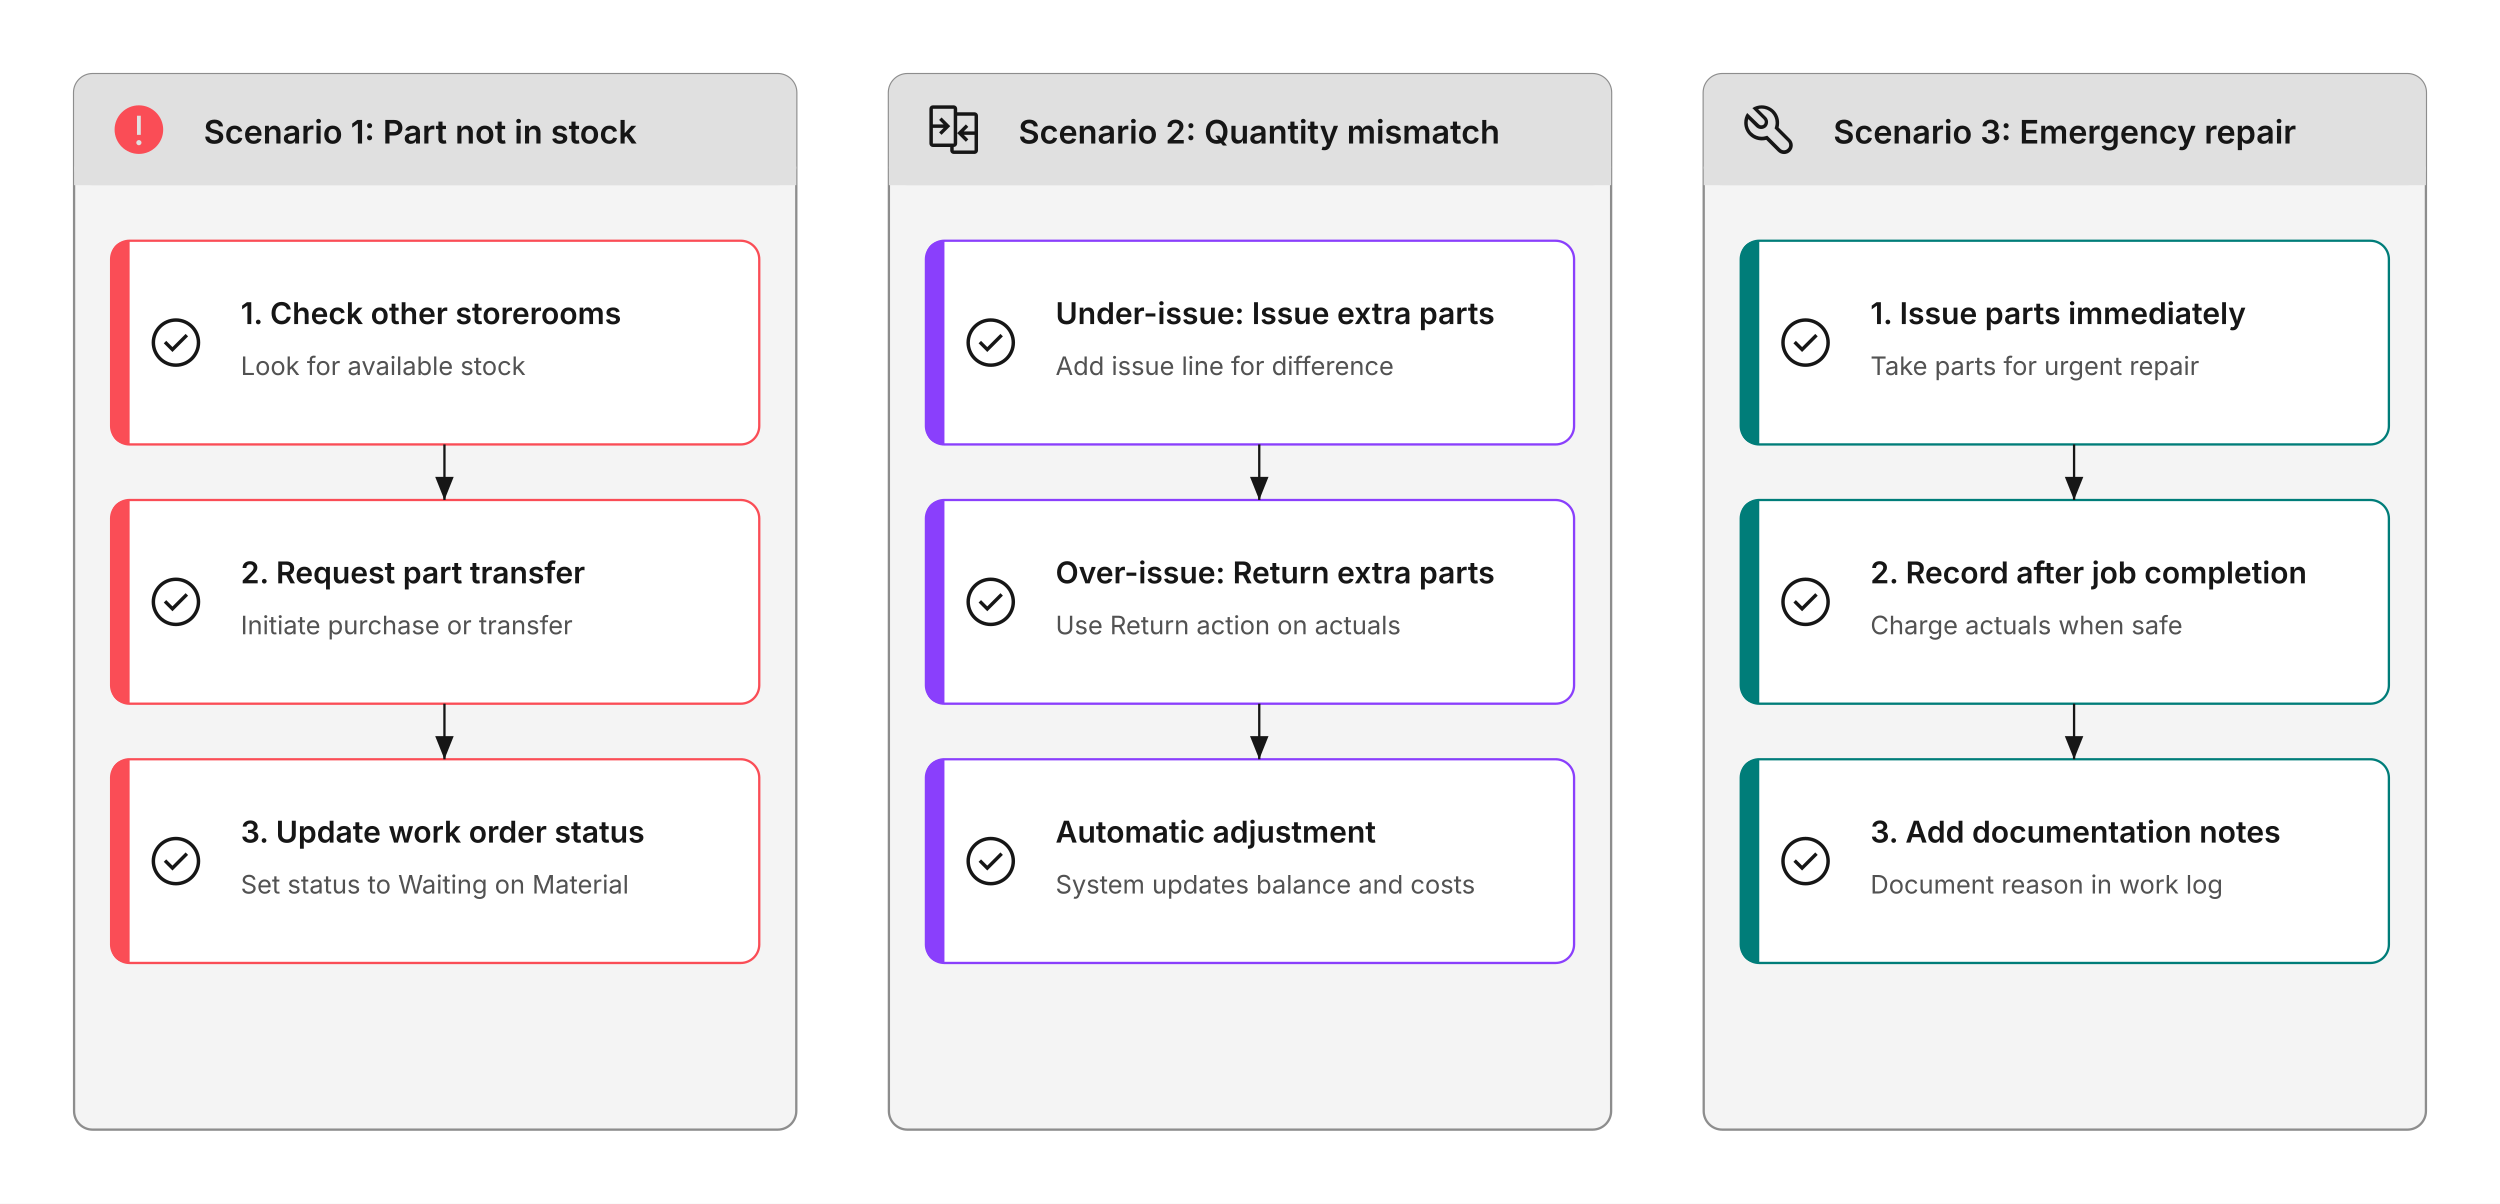
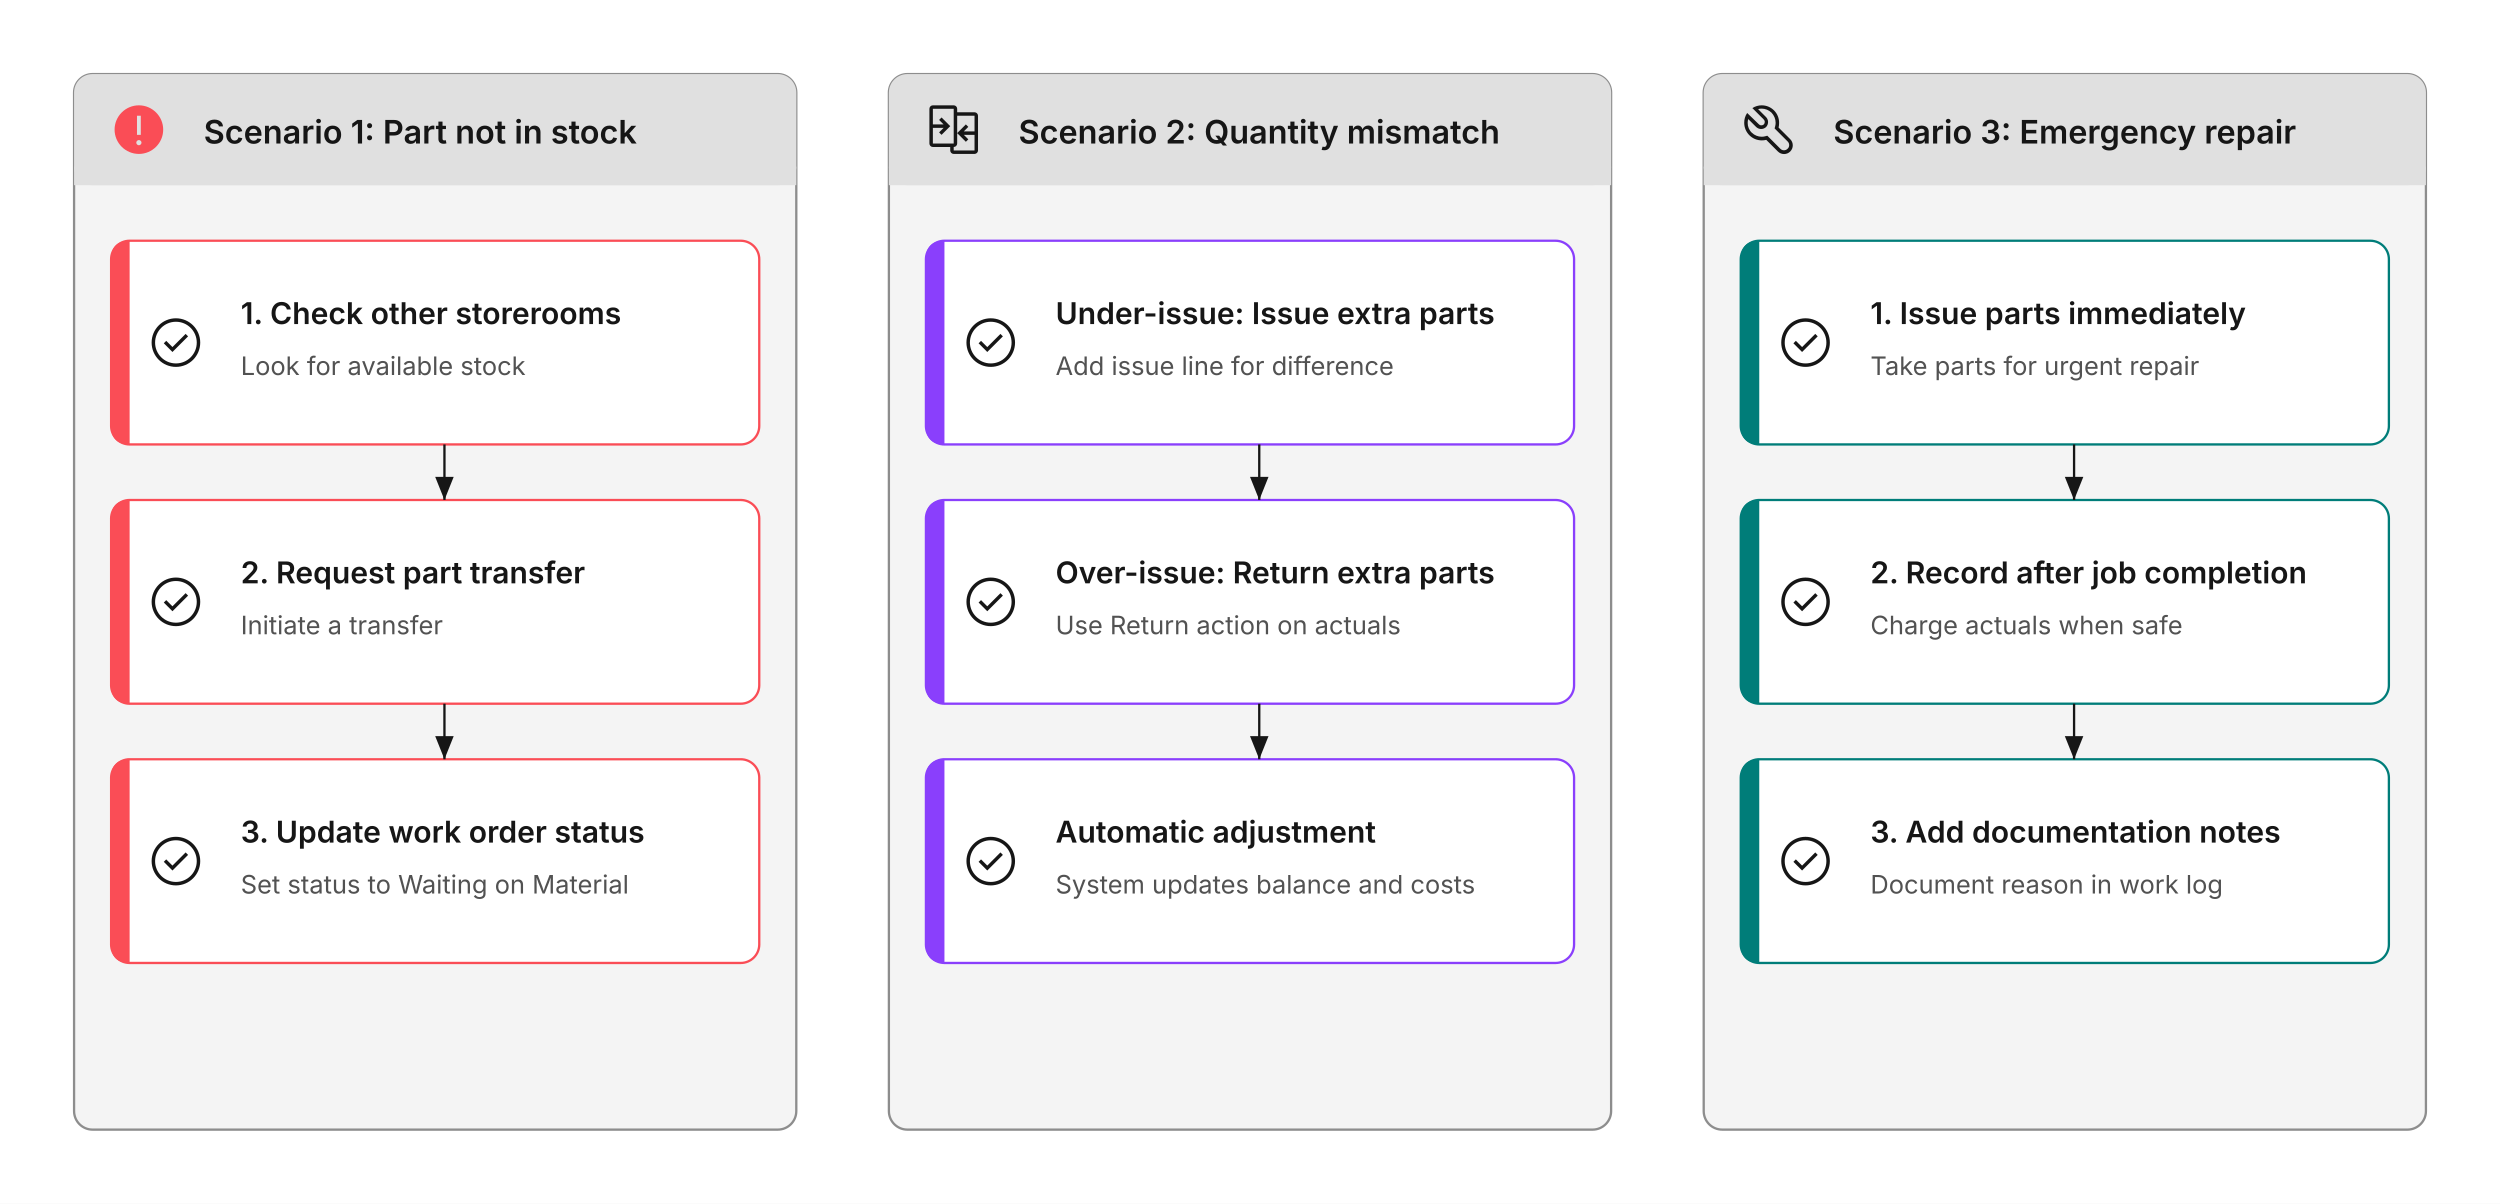
<svg xmlns="http://www.w3.org/2000/svg" viewBox="0 0 1080 520" width="1080" height="520" role="img" aria-labelledby="t d" style="background:#ffffff; font-family:'IBM Plex Sans', -apple-system, sans-serif;">
  <defs>
    <marker id="arrow" viewBox="0 0 10 10" refX="10" refY="5" markerWidth="10" markerHeight="10" markerUnits="userSpaceOnUse" orient="auto">
      <path d="M 0 1 L 10 5 L 0 9 z" fill="#161616" />
    </marker>
  </defs>
  <rect width="100%" height="100%" fill="#ffffff" />
  <rect x="32" y="32" width="312" height="456" rx="8" fill="#f4f4f4" stroke="#8d8d8d" stroke-width="1" />
  <rect x="32" y="32" width="312" height="48" rx="8" fill="#e0e0e0" />
  <rect x="32" y="72" width="312" height="8" fill="#e0e0e0" />
  <g transform="translate(48 44) scale(0.75)" fill="#fa4d56">
    <path d="M16,2C8.3,2,2,8.3,2,16s6.3,14,14,14s14-6.3,14-14C30,8.3,23.7,2,16,2z M14.9,8h2.2v11h-2.2V8z M16,25 c-0.8,0-1.5-0.7-1.5-1.5S15.2,22,16,22c0.8,0,1.5,0.7,1.5,1.5S16.8,25,16,25z" />
  </g>
  <text x="88" y="62" font-size="14" font-weight="600" fill="#161616">Scenario 1: Part not in stock</text>
  <rect class="node" id="n_sc1_s1" x="48" y="104" width="280" height="88" rx="8" fill="#ffffff" stroke="#fa4d56" stroke-width="1" />
  <path d="M 56 104 Q 48 104 48 112 V 184 Q 48 192 56 192 Z" fill="#fa4d56" />
  <g transform="translate(64 136) scale(0.75)" fill="#161616">
    <path d="M14 21.414 9 16.413 10.413 15 14 18.586 21.585 11 23 12.415 14 21.414z" />
    <path d="M16,2A14,14,0,1,0,30,16,14,14,0,0,0,16,2Zm0,26A12,12,0,1,1,28,16,12,12,0,0,1,16,28Z" />
  </g>
  <text x="104" y="140" font-size="13" font-weight="600" fill="#161616">1. Check other storerooms</text>
  <text x="104" y="162" font-size="11" fill="#525252">Look for available stock</text>
  <rect class="node" id="n_sc1_s2" x="48" y="216" width="280" height="88" rx="8" fill="#ffffff" stroke="#fa4d56" stroke-width="1" />
  <path d="M 56 216 Q 48 216 48 224 V 296 Q 48 304 56 304 Z" fill="#fa4d56" />
  <g transform="translate(64 248) scale(0.75)" fill="#161616">
    <path d="M14 21.414 9 16.413 10.413 15 14 18.586 21.585 11 23 12.415 14 21.414z" />
    <path d="M16,2A14,14,0,1,0,30,16,14,14,0,0,0,16,2Zm0,26A12,12,0,1,1,28,16,12,12,0,0,1,16,28Z" />
  </g>
  <text x="104" y="252" font-size="13" font-weight="600" fill="#161616">2. Request part transfer</text>
-   <text x="104" y="274" font-size="11" fill="#525252">Initiate purchase or transfer</text>
+   <text x="104" y="274" font-size="11" fill="#525252">Initiate a transfer</text>
  <rect class="node" id="n_sc1_s3" x="48" y="328" width="280" height="88" rx="8" fill="#ffffff" stroke="#fa4d56" stroke-width="1" />
  <path d="M 56 328 Q 48 328 48 336 V 408 Q 48 416 56 416 Z" fill="#fa4d56" />
  <g transform="translate(64 360) scale(0.75)" fill="#161616">
    <path d="M14 21.414 9 16.413 10.413 15 14 18.586 21.585 11 23 12.415 14 21.414z" />
    <path d="M16,2A14,14,0,1,0,30,16,14,14,0,0,0,16,2Zm0,26A12,12,0,1,1,28,16,12,12,0,0,1,16,28Z" />
  </g>
  <text x="104" y="364" font-size="13" font-weight="600" fill="#161616">3. Update work order status</text>
  <text x="104" y="386" font-size="11" fill="#525252">Set status to Waiting on Material</text>
  <path class="connector" id="k_0_1" data-from="n_sc1_s1" data-to="n_sc1_s2" fill="none" stroke="#161616" stroke-width="1" marker-end="url(#arrow)" d="M 192 192 V 216" />
  <path class="connector" id="k_0_2" data-from="n_sc1_s2" data-to="n_sc1_s3" fill="none" stroke="#161616" stroke-width="1" marker-end="url(#arrow)" d="M 192 304 V 328" />
  <rect x="384" y="32" width="312" height="456" rx="8" fill="#f4f4f4" stroke="#8d8d8d" stroke-width="1" />
  <rect x="384" y="32" width="312" height="48" rx="8" fill="#e0e0e0" />
  <rect x="384" y="72" width="312" height="8" fill="#e0e0e0" />
  <g transform="translate(400 44) scale(0.75)" fill="#161616">
    <path d="M28,6H18V4a2,2,0,0,0-2-2H4A2,2,0,0,0,2,4V24a2,2,0,0,0,2,2H14v2a2,2,0,0,0,2,2H28a2,2,0,0,0,2-2V8A2,2,0,0,0,28,6ZM4,15h6.17L7.59,17.59,9,19l5-5L9,9,7.59,10.41,10.17,13H4V4H16V24H4ZM16,28V26a2,2,0,0,0,2-2V8H28v9H21.83l2.58-2.59L23,13l-5,5,5,5,1.41-1.41L21.83,19H28v9Z" />
  </g>
  <text x="440" y="62" font-size="14" font-weight="600" fill="#161616">Scenario 2: Quantity mismatch</text>
  <rect class="node" id="n_sc2_s1" x="400" y="104" width="280" height="88" rx="8" fill="#ffffff" stroke="#8a3ffc" stroke-width="1" />
  <path d="M 408 104 Q 400 104 400 112 V 184 Q 400 192 408 192 Z" fill="#8a3ffc" />
  <g transform="translate(416 136) scale(0.75)" fill="#161616">
    <path d="M14 21.414 9 16.413 10.413 15 14 18.586 21.585 11 23 12.415 14 21.414z" />
    <path d="M16,2A14,14,0,1,0,30,16,14,14,0,0,0,16,2Zm0,26A12,12,0,1,1,28,16,12,12,0,0,1,16,28Z" />
  </g>
  <text x="456" y="140" font-size="13" font-weight="600" fill="#161616">Under-issue: Issue extra parts</text>
  <text x="456" y="162" font-size="11" fill="#525252">Add issue line for difference</text>
  <rect class="node" id="n_sc2_s2" x="400" y="216" width="280" height="88" rx="8" fill="#ffffff" stroke="#8a3ffc" stroke-width="1" />
  <path d="M 408 216 Q 400 216 400 224 V 296 Q 400 304 408 304 Z" fill="#8a3ffc" />
  <g transform="translate(416 248) scale(0.75)" fill="#161616">
    <path d="M14 21.414 9 16.413 10.413 15 14 18.586 21.585 11 23 12.415 14 21.414z" />
    <path d="M16,2A14,14,0,1,0,30,16,14,14,0,0,0,16,2Zm0,26A12,12,0,1,1,28,16,12,12,0,0,1,16,28Z" />
  </g>
  <text x="456" y="252" font-size="13" font-weight="600" fill="#161616">Over-issue: Return extra parts</text>
  <text x="456" y="274" font-size="11" fill="#525252">Use Return action on actuals</text>
  <rect class="node" id="n_sc2_s3" x="400" y="328" width="280" height="88" rx="8" fill="#ffffff" stroke="#8a3ffc" stroke-width="1" />
  <path d="M 408 328 Q 400 328 400 336 V 408 Q 400 416 408 416 Z" fill="#8a3ffc" />
  <g transform="translate(416 360) scale(0.75)" fill="#161616">
    <path d="M14 21.414 9 16.413 10.413 15 14 18.586 21.585 11 23 12.415 14 21.414z" />
    <path d="M16,2A14,14,0,1,0,30,16,14,14,0,0,0,16,2Zm0,26A12,12,0,1,1,28,16,12,12,0,0,1,16,28Z" />
  </g>
  <text x="456" y="364" font-size="13" font-weight="600" fill="#161616">Automatic adjustment</text>
  <text x="456" y="386" font-size="11" fill="#525252">System updates balance and costs</text>
  <path class="connector" id="k_1_1" data-from="n_sc2_s1" data-to="n_sc2_s2" fill="none" stroke="#161616" stroke-width="1" marker-end="url(#arrow)" d="M 544 192 V 216" />
  <path class="connector" id="k_1_2" data-from="n_sc2_s2" data-to="n_sc2_s3" fill="none" stroke="#161616" stroke-width="1" marker-end="url(#arrow)" d="M 544 304 V 328" />
  <rect x="736" y="32" width="312" height="456" rx="8" fill="#f4f4f4" stroke="#8d8d8d" stroke-width="1" />
  <rect x="736" y="32" width="312" height="48" rx="8" fill="#e0e0e0" />
  <rect x="736" y="72" width="312" height="8" fill="#e0e0e0" />
  <g transform="translate(752 44) scale(0.75)" fill="#161616">
    <path d="M12.1,2A9.8,9.8,0,0,0,6.7,3.6L13.1,10a2.1,2.1,0,0,1,.2,3,2.1,2.1,0,0,1-3-.2L3.7,6.4A9.84,9.84,0,0,0,2,12.1,10.14,10.14,0,0,0,12.1,22.2a10.9,10.9,0,0,0,2.6-.3l6.7,6.7a5,5,0,0,0,7.1-7.1l-6.7-6.7a10.9,10.9,0,0,0,.3-2.6A10,10,0,0,0,12.1,2Zm8,10.1a7.61,7.61,0,0,1-.3,2.1l-.3,1.1.8.8L27,22.8a2.88,2.88,0,0,1,.9,2.1A2.72,2.72,0,0,1,27,27a2.9,2.9,0,0,1-4.2,0l-6.7-6.7-.8-.8-1.1.3a7.61,7.61,0,0,1-2.1.3,8.27,8.27,0,0,1-5.7-2.3A7.63,7.63,0,0,1,4,12.1a8.33,8.33,0,0,1,.3-2.2l4.4,4.4a4.14,4.14,0,0,0,5.9.2,4.14,4.14,0,0,0-.2-5.9L10,4.2a6.45,6.45,0,0,1,2-.3,8.27,8.27,0,0,1,5.7,2.3A8.49,8.49,0,0,1,20.1,12.1Z" />
  </g>
  <text x="792" y="62" font-size="14" font-weight="600" fill="#161616">Scenario 3: Emergency repair</text>
  <rect class="node" id="n_sc3_s1" x="752" y="104" width="280" height="88" rx="8" fill="#ffffff" stroke="#007d79" stroke-width="1" />
  <path d="M 760 104 Q 752 104 752 112 V 184 Q 752 192 760 192 Z" fill="#007d79" />
  <g transform="translate(768 136) scale(0.75)" fill="#161616">
    <path d="M14 21.414 9 16.413 10.413 15 14 18.586 21.585 11 23 12.415 14 21.414z" />
    <path d="M16,2A14,14,0,1,0,30,16,14,14,0,0,0,16,2Zm0,26A12,12,0,1,1,28,16,12,12,0,0,1,16,28Z" />
  </g>
  <text x="808" y="140" font-size="13" font-weight="600" fill="#161616">1. Issue parts immediately</text>
  <text x="808" y="162" font-size="11" fill="#525252">Take parts for urgent repair</text>
  <rect class="node" id="n_sc3_s2" x="752" y="216" width="280" height="88" rx="8" fill="#ffffff" stroke="#007d79" stroke-width="1" />
  <path d="M 760 216 Q 752 216 752 224 V 296 Q 752 304 760 304 Z" fill="#007d79" />
  <g transform="translate(768 248) scale(0.75)" fill="#161616">
    <path d="M14 21.414 9 16.413 10.413 15 14 18.586 21.585 11 23 12.415 14 21.414z" />
    <path d="M16,2A14,14,0,1,0,30,16,14,14,0,0,0,16,2Zm0,26A12,12,0,1,1,28,16,12,12,0,0,1,16,28Z" />
  </g>
  <text x="808" y="252" font-size="13" font-weight="600" fill="#161616">2. Record after job completion</text>
  <text x="808" y="274" font-size="11" fill="#525252">Charge actuals when safe</text>
  <rect class="node" id="n_sc3_s3" x="752" y="328" width="280" height="88" rx="8" fill="#ffffff" stroke="#007d79" stroke-width="1" />
  <path d="M 760 328 Q 752 328 752 336 V 408 Q 752 416 760 416 Z" fill="#007d79" />
  <g transform="translate(768 360) scale(0.75)" fill="#161616">
    <path d="M14 21.414 9 16.413 10.413 15 14 18.586 21.585 11 23 12.415 14 21.414z" />
    <path d="M16,2A14,14,0,1,0,30,16,14,14,0,0,0,16,2Zm0,26A12,12,0,1,1,28,16,12,12,0,0,1,16,28Z" />
  </g>
  <text x="808" y="364" font-size="13" font-weight="600" fill="#161616">3. Add documentation notes</text>
  <text x="808" y="386" font-size="11" fill="#525252">Document reason in work log</text>
  <path class="connector" id="k_2_1" data-from="n_sc3_s1" data-to="n_sc3_s2" fill="none" stroke="#161616" stroke-width="1" marker-end="url(#arrow)" d="M 896 192 V 216" />
  <path class="connector" id="k_2_2" data-from="n_sc3_s2" data-to="n_sc3_s3" fill="none" stroke="#161616" stroke-width="1" marker-end="url(#arrow)" d="M 896 304 V 328" />
</svg>
